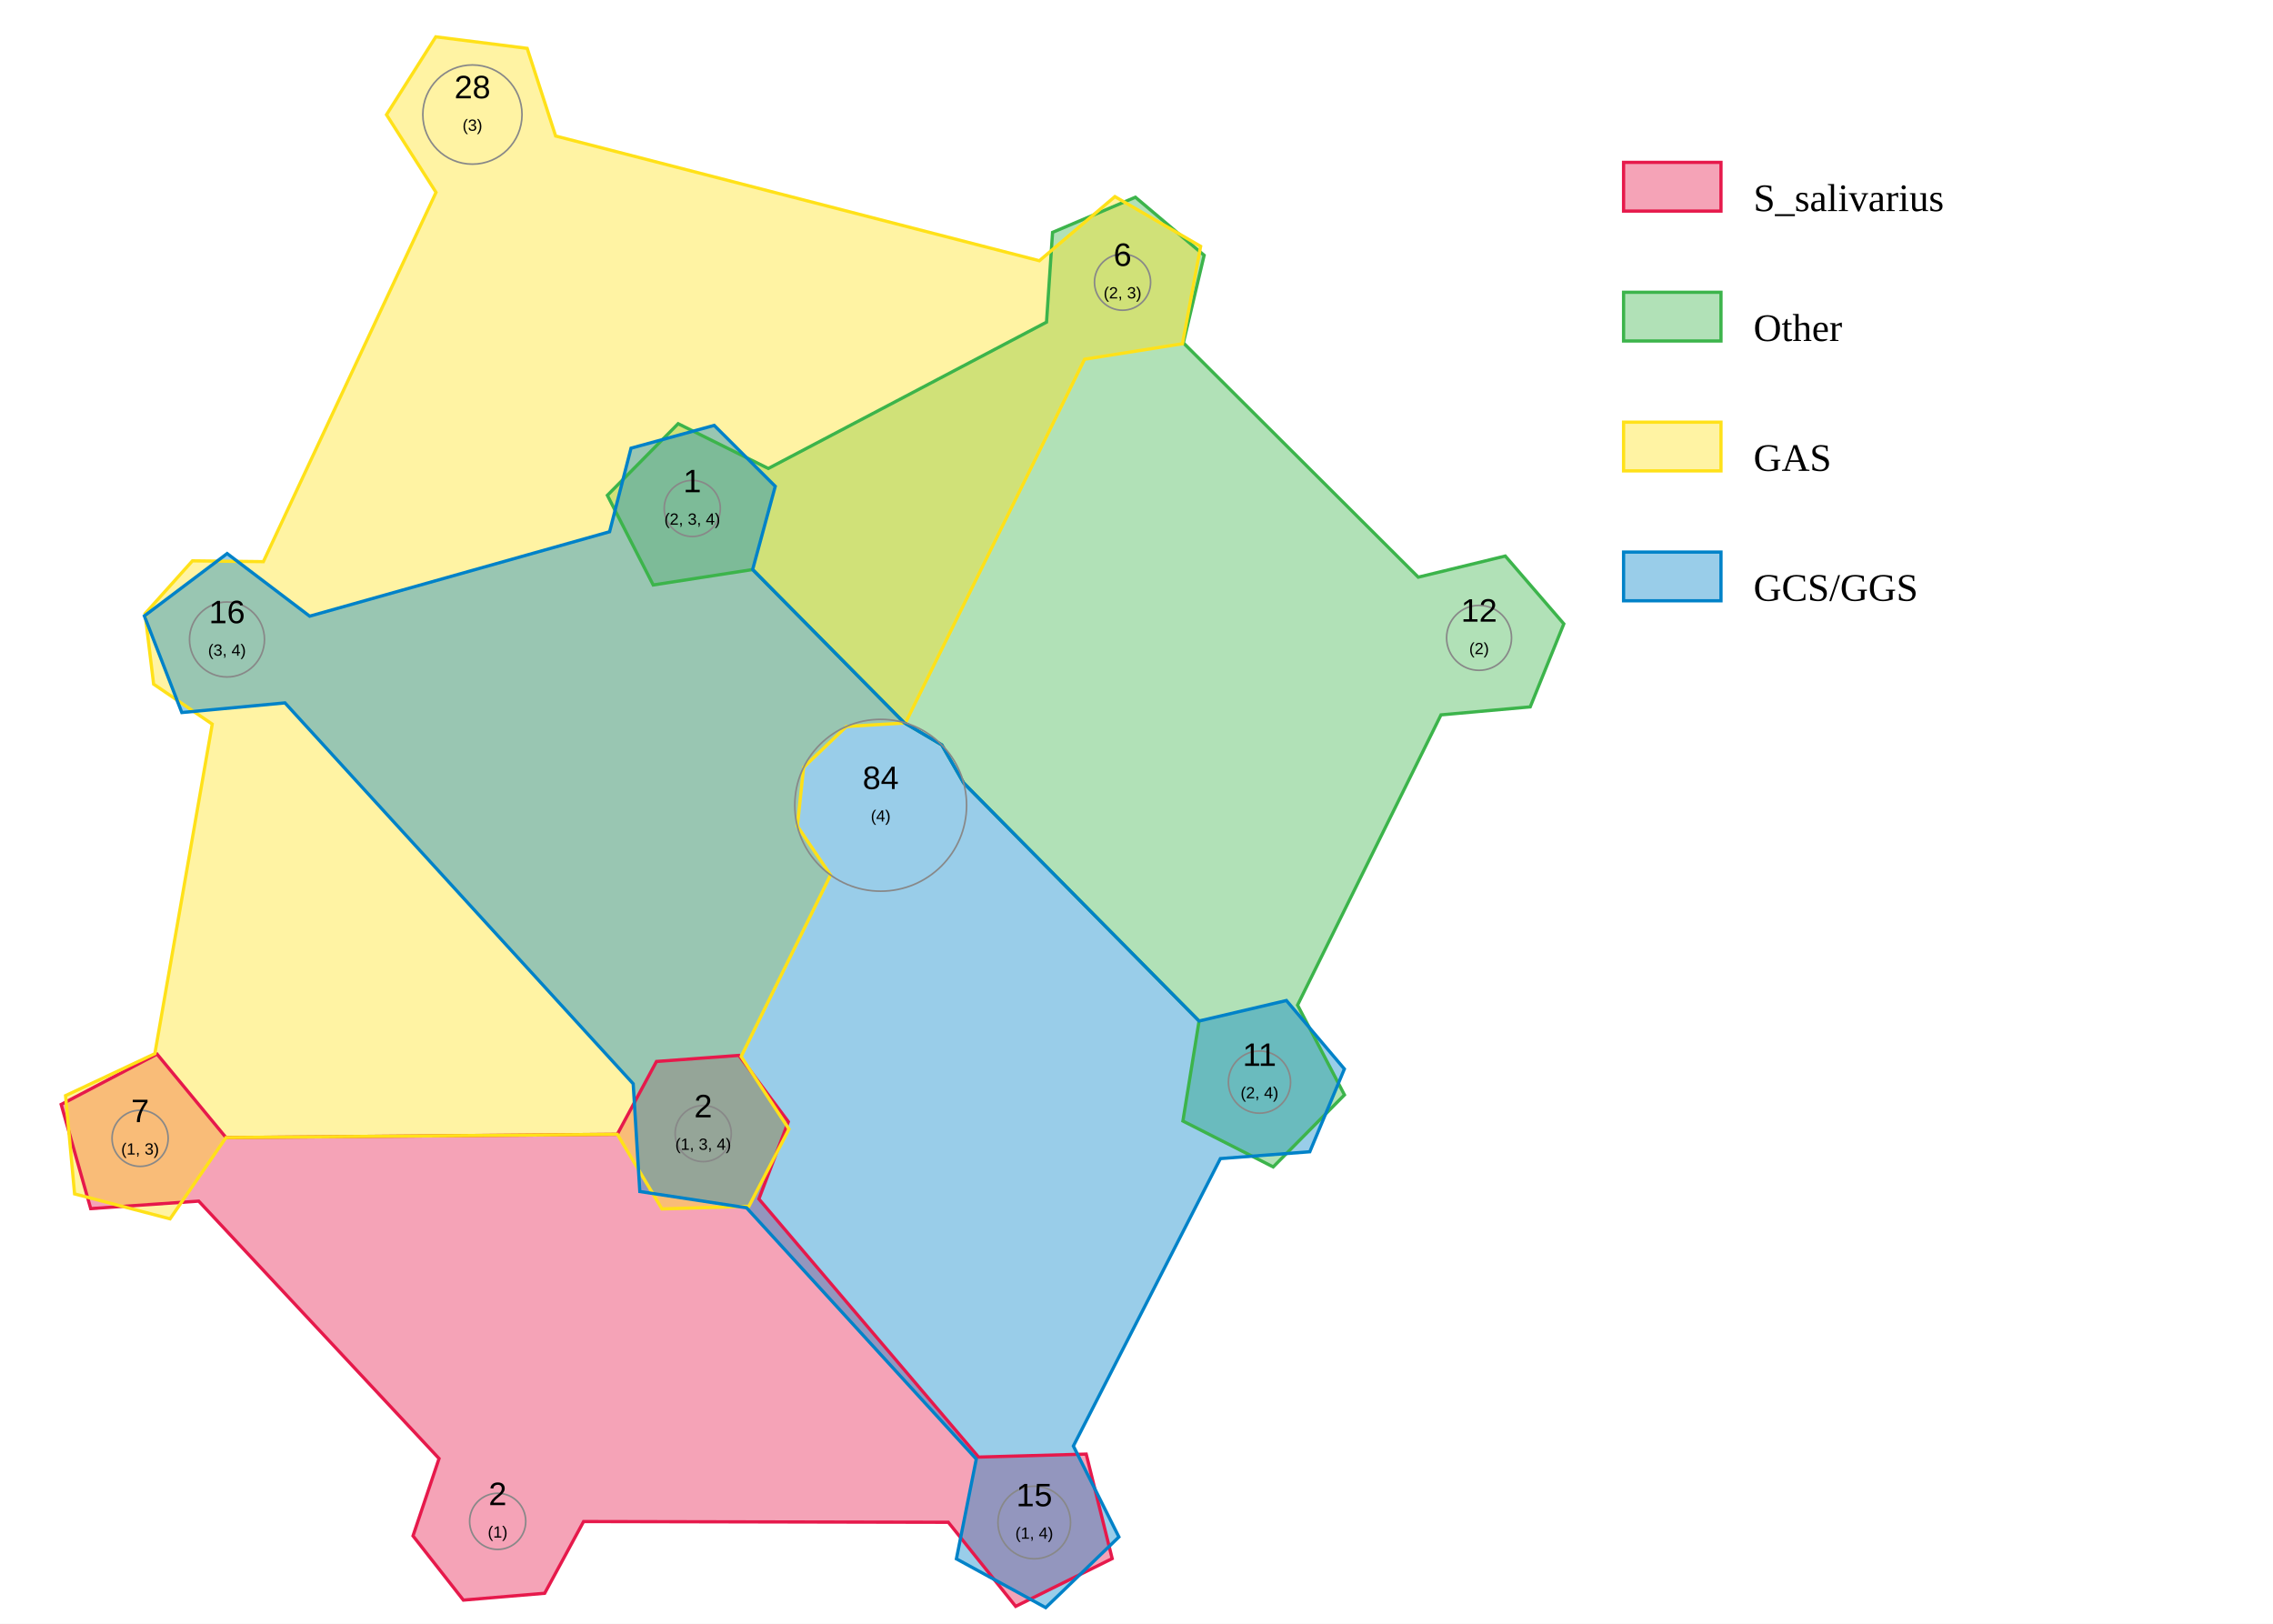
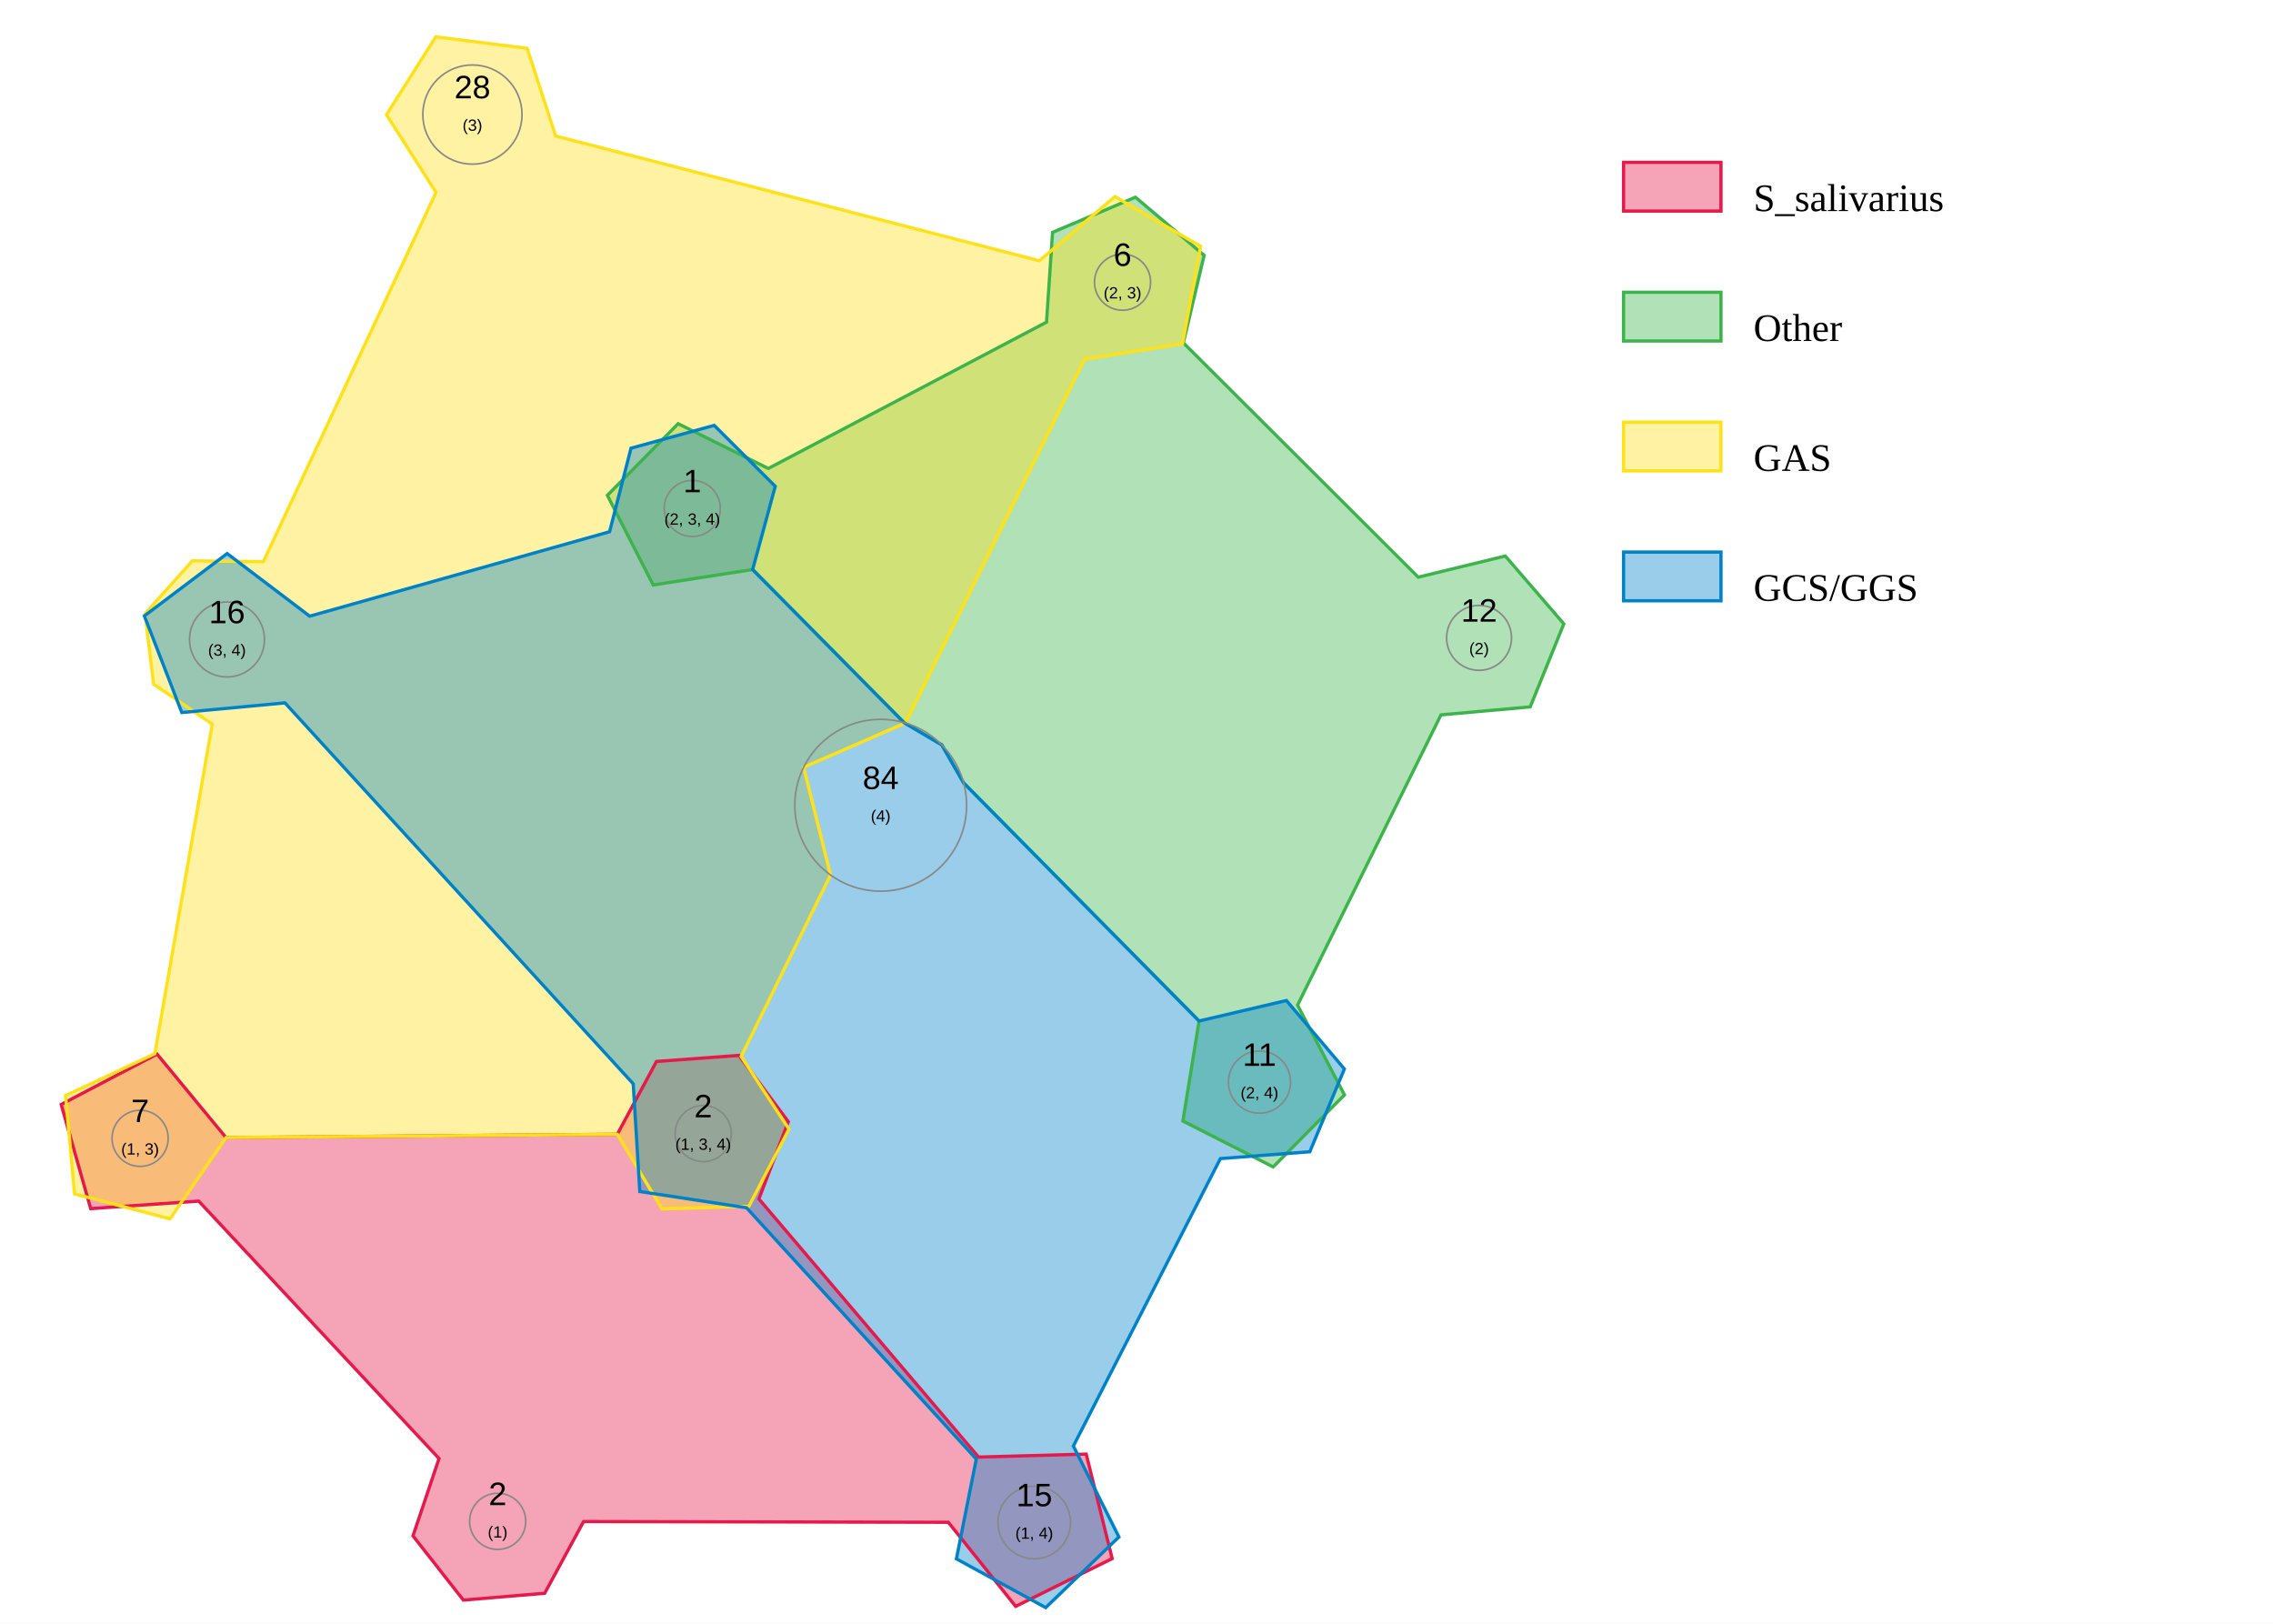
<svg xmlns="http://www.w3.org/2000/svg" xmlns:xlink="http://www.w3.org/1999/xlink" width="700" height="500">
  <defs>
    <style type="text/css">
  .borderLine {
	   stroke: none;
	   fill-opacity: 0.4;
  }
  .outLine {
	   stroke-width: 1;
	   fill: none;
  }
  .circle {
	   stroke: #888888;
	   stroke-width: 0.5;
	   fill: none;
    pointer-events: all;
  }
  .spcircle {
	   stroke: #FF2222;
	   stroke-width: 1;
	   fill: none;
    pointer-events: all;
  }
  .tLabel {
	   font-family: Arial;
    pointer-events: none;
	   font-size: 14px;
	   text-anchor: middle;
	   alignment-baseline: central;
  }
  .nLabel {
	   font-family: Arial;
    pointer-events: none;
	   font-size: 10px;
	   text-anchor: middle;
	   alignment-baseline: central;
  }
  .belong {
	   font-family: Arial;
    pointer-events: none;
	   font-size: 5px;
	   text-anchor: middle;
	   alignment-baseline: central;
  }
  .p0{
    stroke: none;
    fill: #e6194b;
  }
  .q0{
    fill: none;
    stroke: #e6194b;
  }
  .p1{
    stroke: none;
    fill: #3cb44b;
  }
  .q1{
    fill: none;
    stroke: #3cb44b;
  }
  .p2{
    stroke: none;
    fill: #ffe119;
  }
  .q2{
    fill: none;
    stroke: #ffe119;
  }
  .p3{
    stroke: none;
    fill: #0082c8;
  }
  .q3{
    fill: none;
    stroke: #0082c8;
  }

</style>
    <symbol id="bl0">
      <path d="M 69.60 350.30 L 48.37 324.59 L 18.84 340.09 L 27.93 372.17 L 61.20 369.86 L 135.21 449.13 L 127.19 472.95 L 142.70 492.72 L 167.74 490.62 L 179.72 468.53 L 292.05 468.76 L 312.79 494.65 L 342.51 479.94 L 334.51 447.76 L 301.36 448.68 L 233.71 369.20 L 242.77 345.41 L 227.56 324.99 L 202.17 326.86 L 190.11 349.28 Z" />
    </symbol>
    <symbol id="bl1">
      <path d="M 236.61 144.26 L 208.84 130.47 L 187.05 152.53 L 201.16 180.13 L 231.79 175.38 L 278.40 222.51 L 290.03 229.37 L 296.76 241.08 L 369.27 314.40 L 364.29 345.20 L 392.10 359.33 L 414.04 337.15 L 399.60 309.50 L 443.77 220.13 L 471.25 217.67 L 481.60 192.10 L 463.57 171.22 L 436.77 177.73 L 364.43 105.57 L 370.83 78.61 L 349.66 60.73 L 324.15 71.55 L 322.29 99.20 Z" />
    </symbol>
    <symbol id="bl2">
-       <path d="M 47.69 324.46 L 20.19 337.38 L 22.97 367.64 L 52.37 375.32 L 69.60 350.30 L 190.11 349.28 L 203.86 372.26 L 230.63 371.46 L 242.98 347.69 L 228.25 325.33 L 255.78 269.45 L 255.78 269.45 L 245.55 254.38 L 247.49 236.28 L 247.49 236.28 L 247.49 236.28 L 260.66 223.71 L 278.84 222.63 L 278.84 222.63 L 334.01 110.62 L 364.15 105.85 L 369.75 75.85 L 343.35 60.54 L 320.09 80.29 L 171.11 41.88 L 162.35 14.89 L 134.21 11.34 L 119.03 35.32 L 134.28 59.24 L 81.11 172.95 L 59.26 172.70 L 44.67 188.97 L 47.31 210.67 L 65.36 222.98 Z" />
+       <path d="M 47.69 324.46 L 20.19 337.38 L 22.97 367.64 L 52.37 375.32 L 69.60 350.30 L 190.11 349.28 L 203.86 372.26 L 230.63 371.46 L 242.98 347.69 L 228.25 325.33 L 255.78 269.45 L 247.49 236.28 L 278.84 222.63 L 334.01 110.62 L 364.15 105.85 L 369.75 75.85 L 343.35 60.54 L 320.09 80.29 L 171.11 41.88 L 162.35 14.89 L 134.21 11.34 L 119.03 35.32 L 134.28 59.24 L 81.11 172.95 L 59.26 172.70 L 44.67 188.97 L 47.31 210.67 L 65.36 222.98 Z" />
    </symbol>
    <symbol id="bl3">
      <path d="M 95.37 189.74 L 69.95 170.46 L 44.46 189.66 L 55.99 219.41 L 87.76 216.44 L 195.00 333.73 L 197.04 366.91 L 229.90 371.91 L 300.66 449.30 L 294.54 480.02 L 322.04 495.04 L 344.58 473.28 L 330.56 445.27 L 375.83 356.77 L 403.37 354.66 L 414.02 329.17 L 396.17 308.09 L 369.27 314.40 L 296.76 241.08 L 290.03 229.37 L 278.40 222.51 L 231.79 175.38 L 238.75 149.75 L 219.95 130.99 L 194.33 138.01 L 187.73 163.74 Z" />
    </symbol>
  </defs>
  <rect width="700" height="500" style="fill:#fff;stroke-width:0" />
  <use class="p0 borderLine" xlink:href="#bl0" />
  <use class="p1 borderLine" xlink:href="#bl1" />
  <use class="p2 borderLine" xlink:href="#bl2" />
  <use class="p3 borderLine" xlink:href="#bl3" />
  <use class="q0 outLine" xlink:href="#bl0" />
  <use class="q1 outLine" xlink:href="#bl1" />
  <use class="q2 outLine" xlink:href="#bl2" />
  <use class="q3 outLine" xlink:href="#bl3" />
  <circle class="circle" cx="153.265" cy="468.471" r="8.643" />
  <text class="tLabel" x="153.26" y="448.47" />
  <text class="nLabel" x="153.26" y="463.47">2</text>
  <text class="belong" x="153.26" y="473.47">(1)</text>
  <circle class="circle" cx="455.497" cy="196.417" r="9.999" />
  <text class="tLabel" x="455.50" y="176.42" />
  <text class="nLabel" x="455.50" y="191.42">12</text>
  <text class="belong" x="455.50" y="201.42">(2)</text>
  <circle class="circle" cx="345.704" cy="86.891" r="8.643" />
  <text class="tLabel" x="345.70" y="66.89" />
  <text class="nLabel" x="345.70" y="81.89">6</text>
  <text class="belong" x="345.70" y="91.89">(2, 3)</text>
  <circle class="circle" cx="213.192" cy="156.569" r="8.643" />
  <text class="tLabel" x="213.19" y="136.57" />
  <text class="nLabel" x="213.19" y="151.57">1</text>
  <text class="belong" x="213.19" y="161.57">(2, 3, 4)</text>
  <circle class="circle" cx="387.875" cy="333.213" r="9.573" />
-   <text class="tLabel" x="387.88" y="313.21" />
-   <text class="nLabel" x="387.88" y="328.21">11</text>
-   <text class="belong" x="387.88" y="338.21">(2, 4)</text>
-   <circle class="circle" cx="145.488" cy="35.274" r="15.274" />
+   <text class="tLabel" x="387.87" y="313.21" />
+   <text class="nLabel" x="387.87" y="328.21">11</text>
+   <text class="belong" x="387.87" y="338.21">(2, 4)</text>
+   <circle class="circle" cx="145.489" cy="35.274" r="15.274" />
  <text class="tLabel" x="145.49" y="15.27" />
  <text class="nLabel" x="145.49" y="30.27">28</text>
  <text class="belong" x="145.49" y="40.27">(3)</text>
  <circle class="circle" cx="43.147" cy="350.526" r="8.643" />
  <text class="tLabel" x="43.15" y="330.53" />
  <text class="nLabel" x="43.15" y="345.53">7</text>
  <text class="belong" x="43.15" y="355.53">(1, 3)</text>
  <circle class="circle" cx="216.563" cy="349.058" r="8.643" />
  <text class="tLabel" x="216.56" y="329.06" />
  <text class="nLabel" x="216.56" y="344.06">2</text>
  <text class="belong" x="216.56" y="354.06">(1, 3, 4)</text>
-   <circle class="circle" cx="69.905" cy="196.914" r="11.546" />
+   <circle class="circle" cx="69.904" cy="196.914" r="11.546" />
  <text class="tLabel" x="69.90" y="176.91" />
  <text class="nLabel" x="69.90" y="191.91">16</text>
  <text class="belong" x="69.90" y="201.91">(3, 4)</text>
  <circle class="circle" cx="271.219" cy="247.969" r="26.455" />
  <text class="tLabel" x="271.22" y="227.97" />
  <text class="nLabel" x="271.22" y="242.97">84</text>
  <text class="belong" x="271.22" y="252.97">(4)</text>
  <circle class="circle" cx="318.508" cy="468.821" r="11.179" />
  <text class="tLabel" x="318.51" y="448.82" />
  <text class="nLabel" x="318.51" y="463.82">15</text>
  <text class="belong" x="318.51" y="473.82">(1, 4)</text>
  <rect class="p0 borderLine" x="500.00" y="50.00" width="30.00" height="15.00" />
  <rect class="q0" x="500.00" y="50.00" width="30.00" height="15.00" />
  <text class="legend" x="540.00" y="65.00">S_salivarius</text>
  <rect class="p1 borderLine" x="500.00" y="90.00" width="30.00" height="15.00" />
  <rect class="q1" x="500.00" y="90.00" width="30.00" height="15.00" />
  <text class="legend" x="540.00" y="105.00">Other</text>
  <rect class="p2 borderLine" x="500.00" y="130.00" width="30.00" height="15.00" />
  <rect class="q2" x="500.00" y="130.00" width="30.00" height="15.00" />
  <text class="legend" x="540.00" y="145.00">GAS</text>
  <rect class="p3 borderLine" x="500.00" y="170.00" width="30.00" height="15.00" />
  <rect class="q3" x="500.00" y="170.00" width="30.00" height="15.00" />
  <text class="legend" x="540.00" y="185.00">GCS/GGS</text>
</svg>
